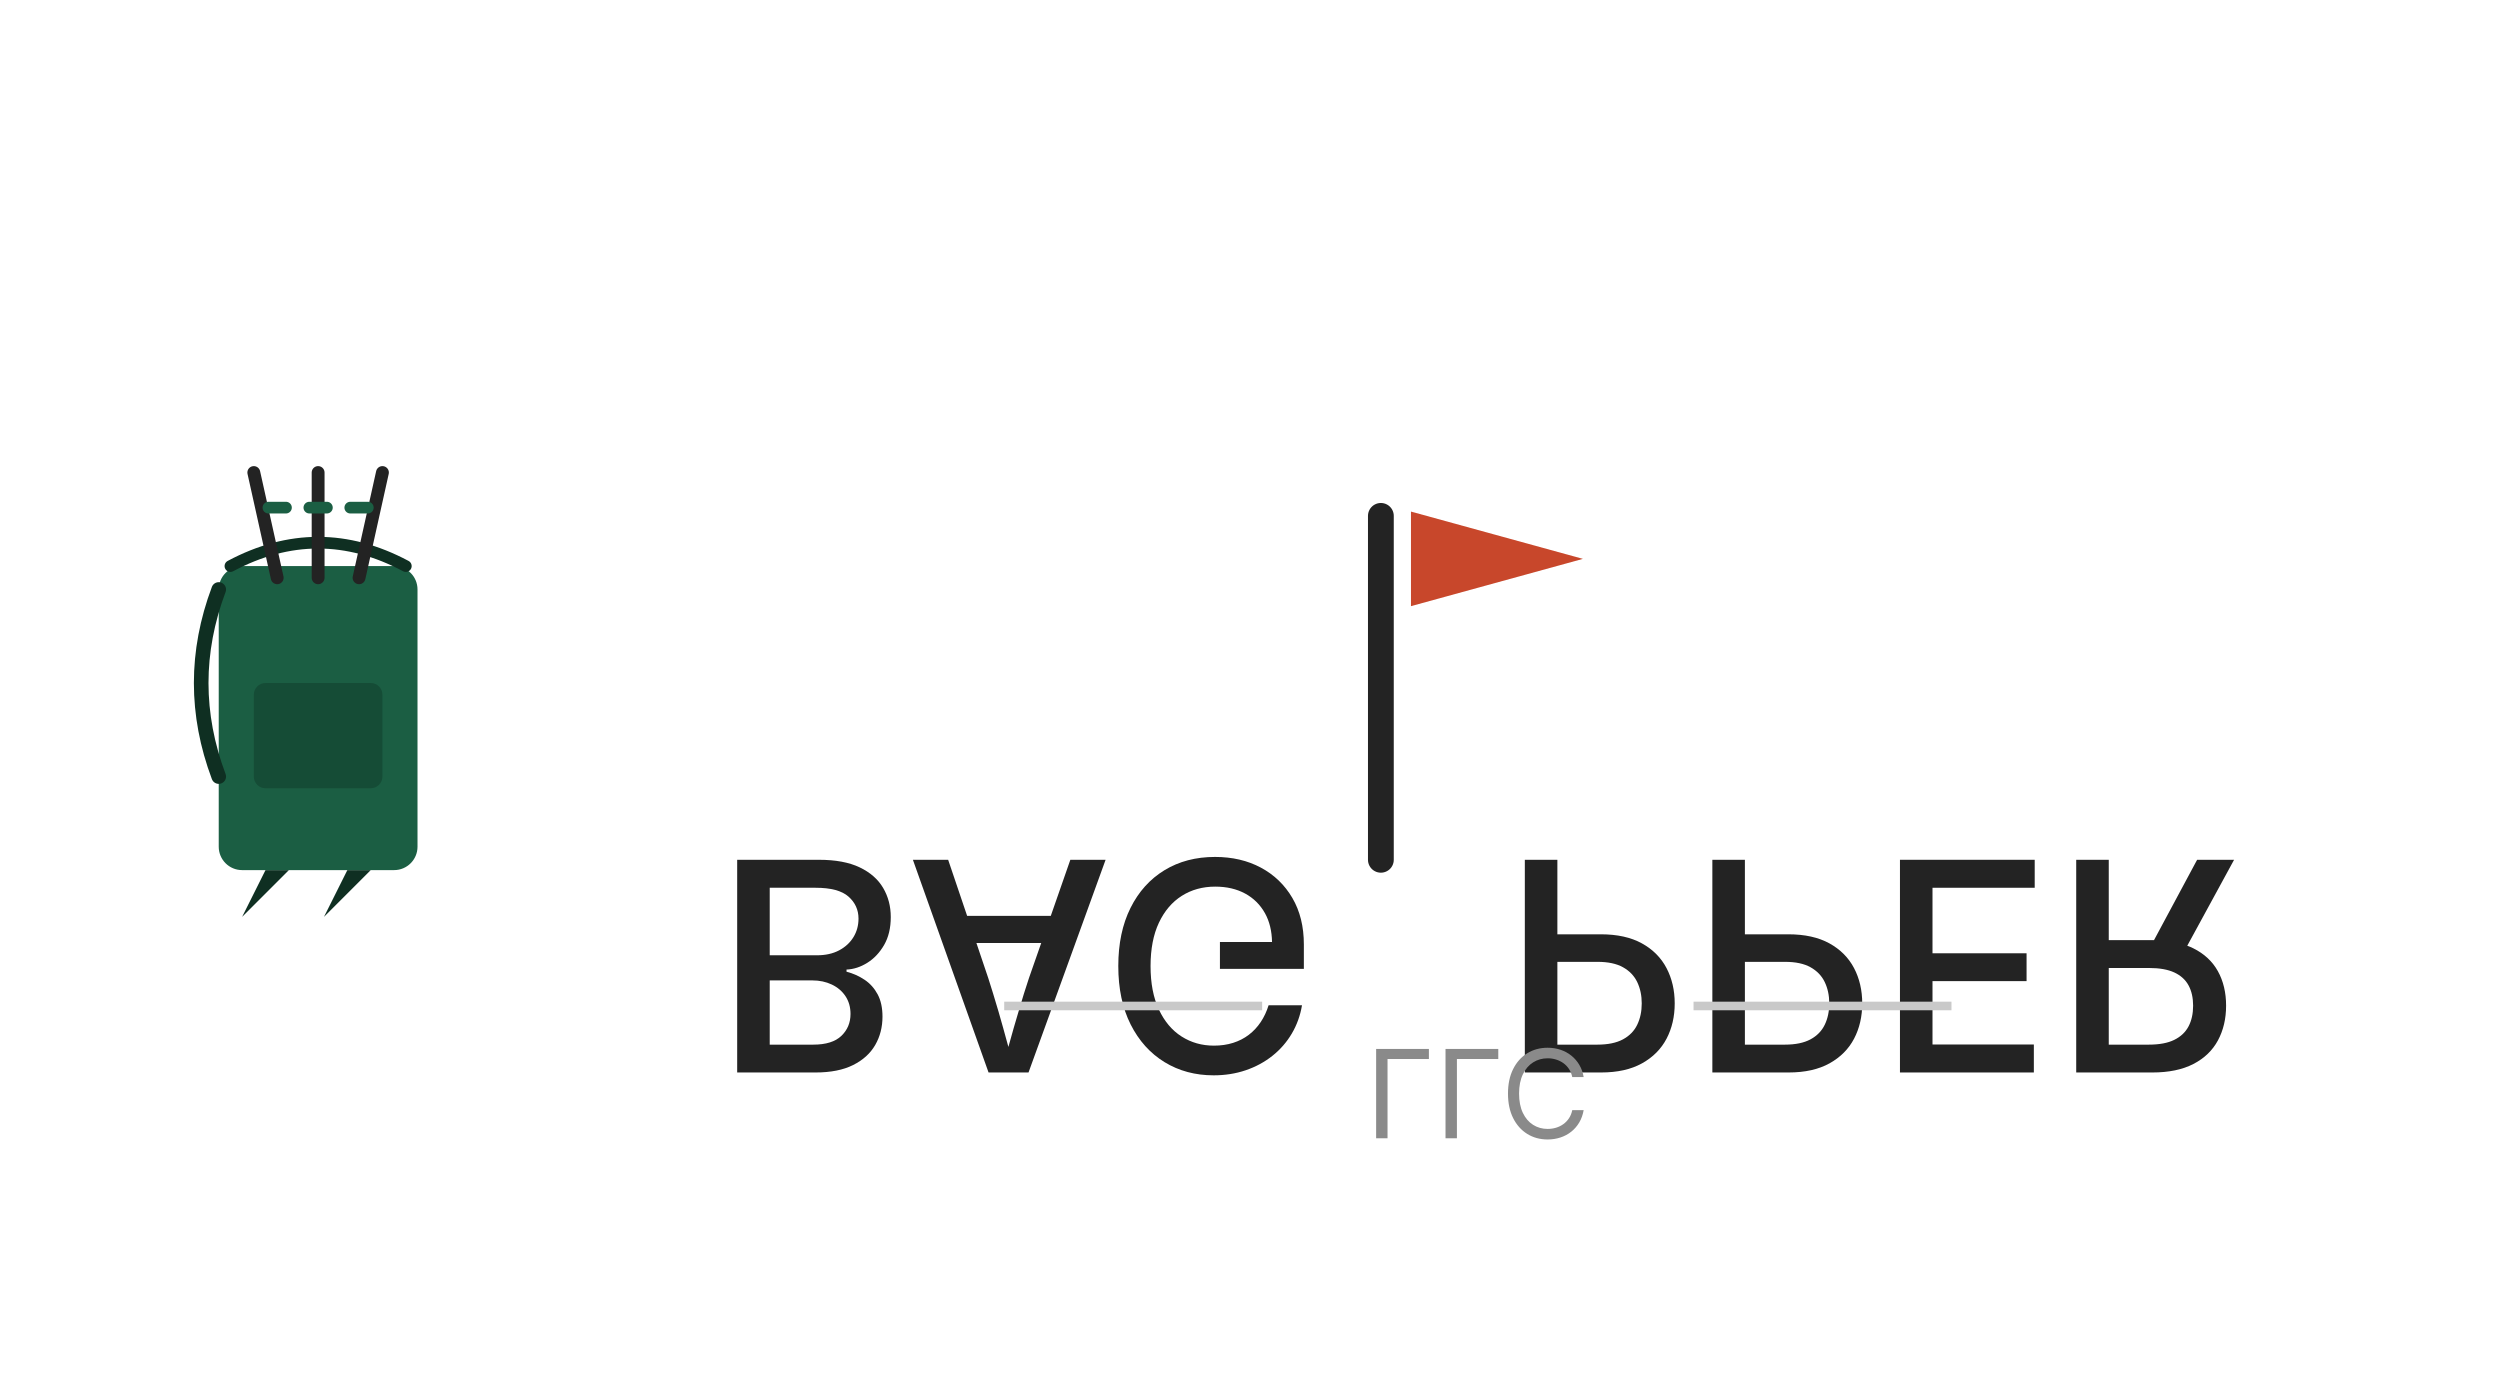
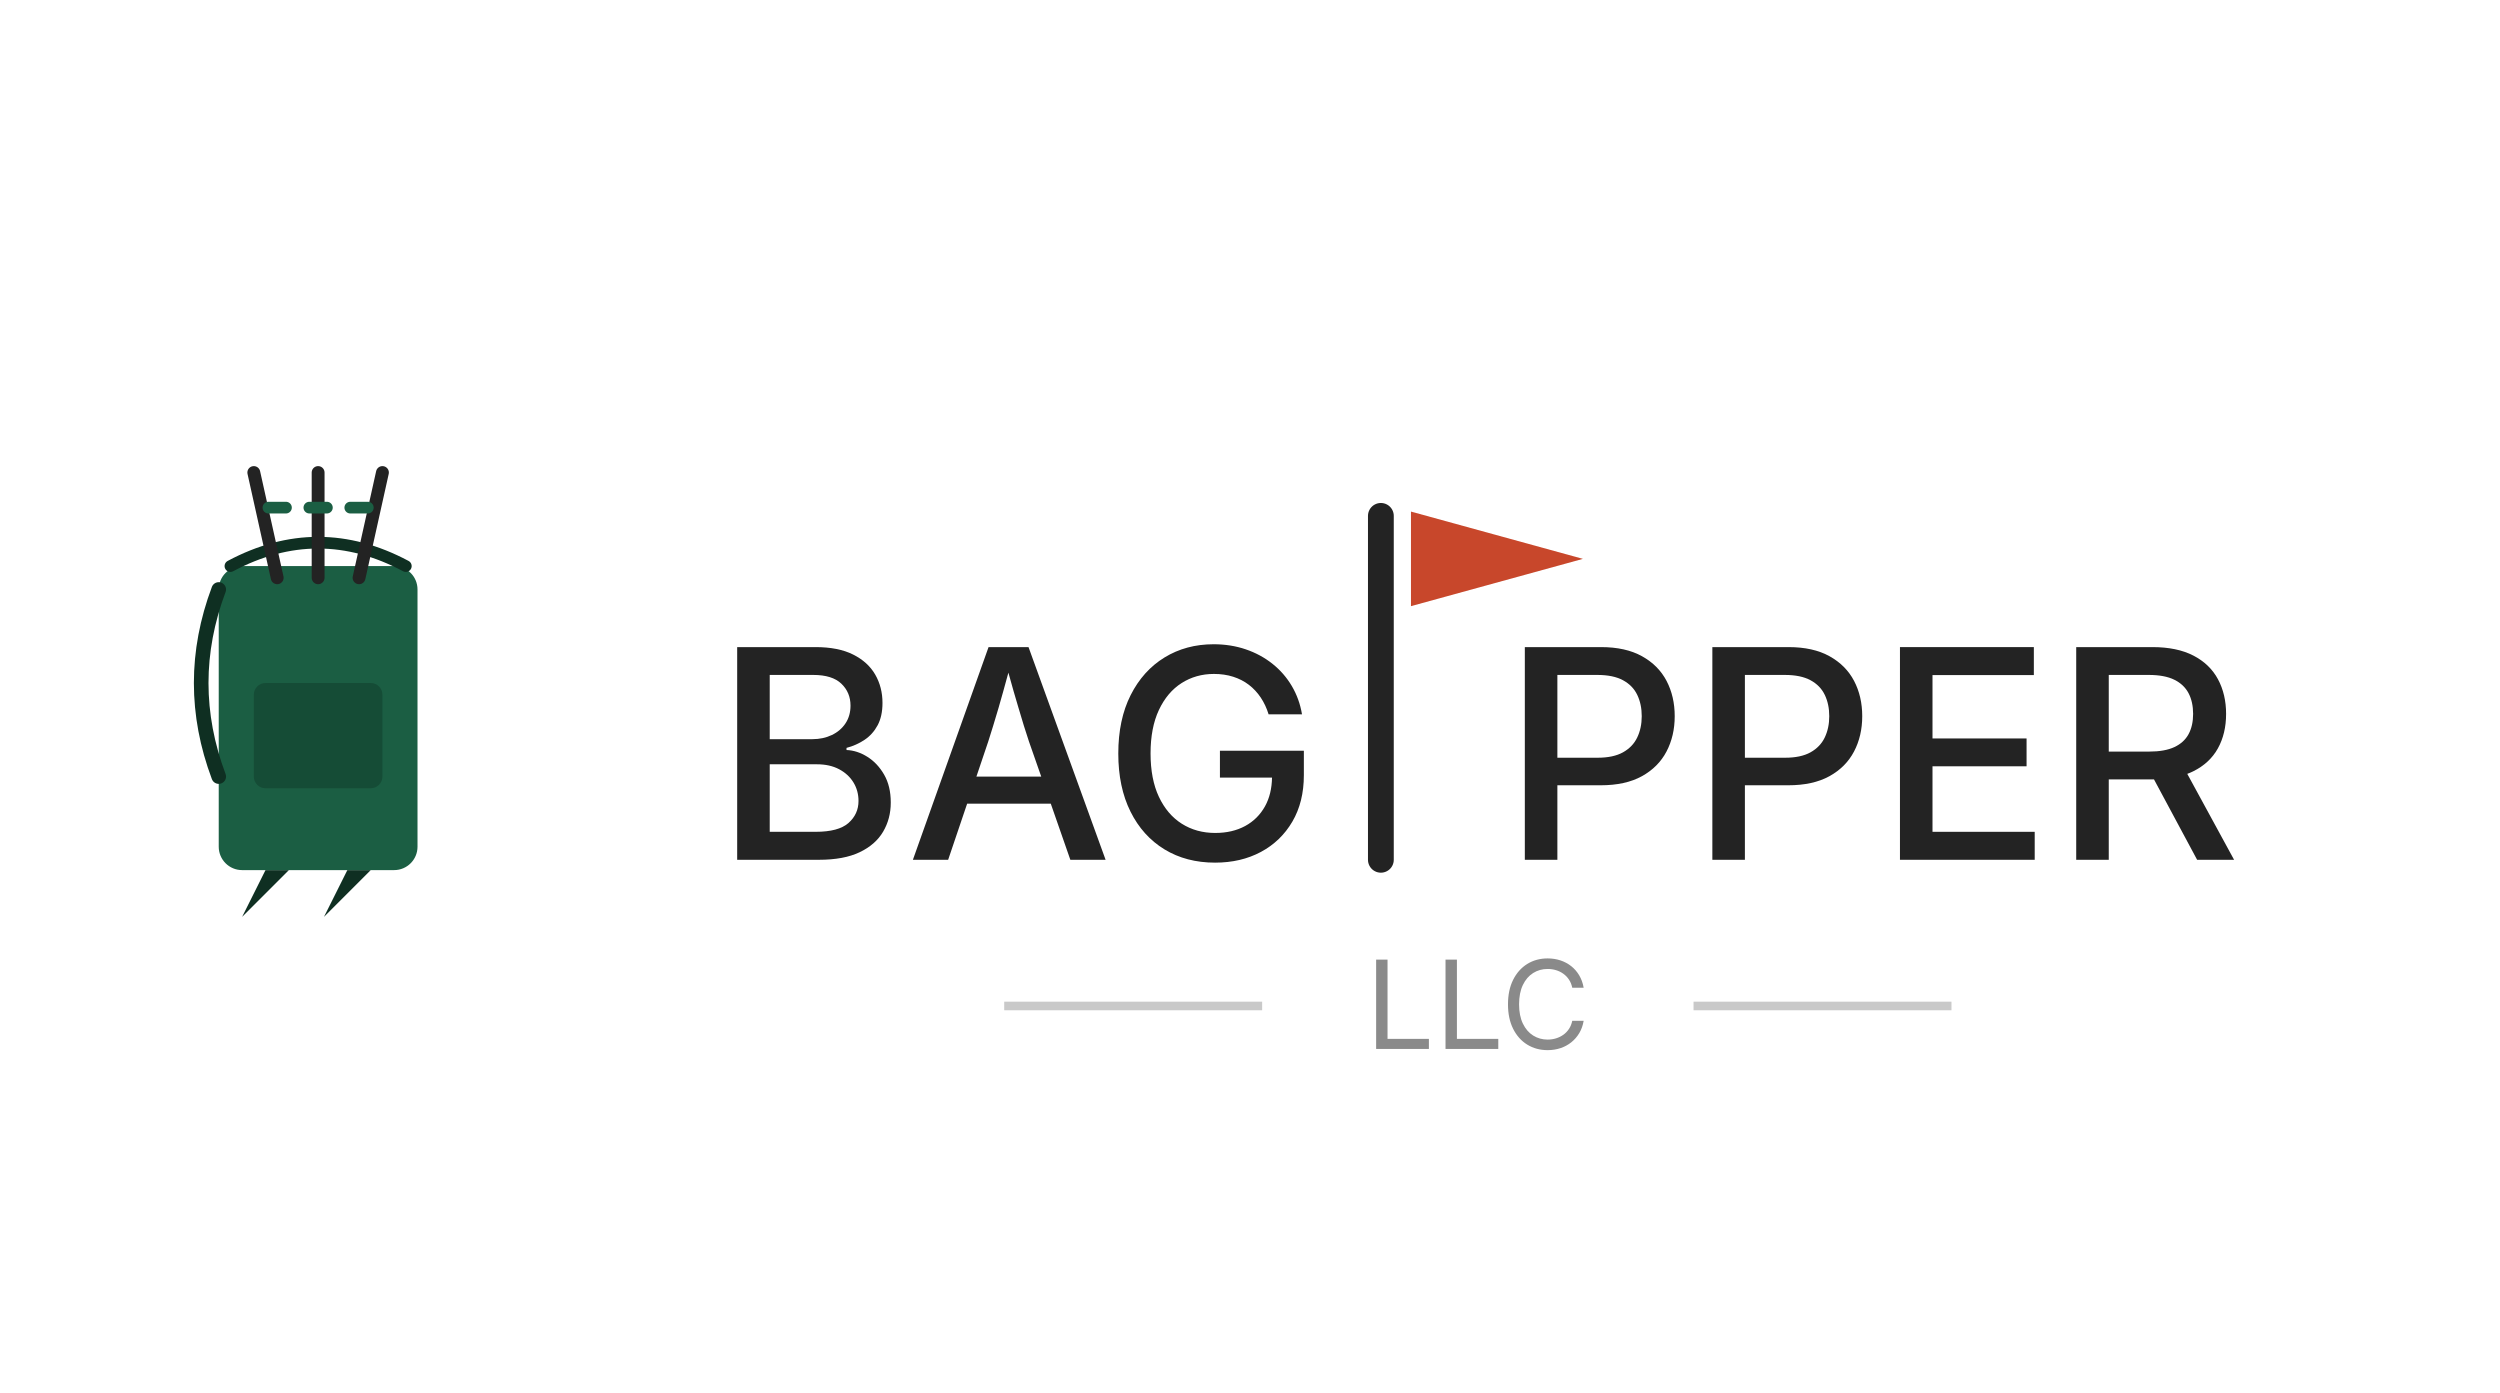
<svg xmlns="http://www.w3.org/2000/svg" viewBox="0 0 290.769 162" width="290.769" height="162">
  <g transform="translate(20, 20)">
    <g id="bag-mark">
      <path d="M10.88,81.2 L8.16,86.64 L13.6,81.2 Z" fill="#0F2F22" />
      <path d="M20.4,81.2 L17.68,86.64 L23.12,81.2 Z" fill="#0F2F22" />
      <path d="M8.16,45.84 h17.68 a2.72,2.72 0 0 1 2.72,2.72 v29.92 a2.72,2.72 0 0 1 -2.72,2.72 h-17.68 a2.72,2.72 0 0 1 -2.72,-2.72 v-29.92 a2.72,2.72 0 0 1 2.72,-2.72 z" fill="#1B5E43" />
      <path d="M10.88,59.44 h12.24 a1.36,1.36 0 0 1 1.36,1.36 v9.52 a1.36,1.36 0 0 1 -1.36,1.36 h-12.24 a1.36,1.36 0 0 1 -1.36,-1.36 v-9.52 a1.36,1.36 0 0 1 1.36,-1.36 z" fill="#154C36" />
      <path d="M6.8,45.84 Q17,40.4 27.2,45.84" fill="none" stroke="#0F2F22" stroke-width="1.36" stroke-linecap="round" />
      <path d="M5.44,48.56 Q1.36,59.44 5.44,70.32" fill="none" stroke="#0F2F22" stroke-width="1.7" stroke-linecap="round" />
      <path d="M12.24,47.2 L9.52,34.96" stroke="#232323" stroke-width="1.496" stroke-linecap="round" />
      <path d="M17,47.2 L17,34.96" stroke="#232323" stroke-width="1.496" stroke-linecap="round" />
      <path d="M21.76,47.2 L24.48,34.96" stroke="#232323" stroke-width="1.496" stroke-linecap="round" />
      <path d="M11.22,39.04 h2.04" stroke="#1B5E43" stroke-width="1.36" stroke-linecap="round" />
      <path d="M15.98,39.04 h2.04" stroke="#1B5E43" stroke-width="1.36" stroke-linecap="round" />
      <path d="M20.74,39.04 h2.04" stroke="#1B5E43" stroke-width="1.36" stroke-linecap="round" />
    </g>
    <g fill="#232323">
-       <g transform="translate(63.00, 80.00) scale(0.016602)">
+       <g transform="translate(63.00, 80.00) scale(0.016602, -0.016602)">
        <path d="M165 0L165 1490L714 1490Q873 1490 977 1438Q1081 1386 1132 1297.5Q1183 1209 1183 1099Q1183 1006 1149 942.5Q1115 879 1057.5 840.5Q1000 802 931 784L931 769Q1006 766 1077 721.5Q1148 677 1194.5 596.5Q1241 516 1241 401Q1241 288 1187.5 197Q1134 106 1023 53Q912 0 738 0ZM393 196L715 196Q875 196 945 258Q1015 320 1015 412Q1015 484 979.5 542Q944 600 879 634.5Q814 669 724 669L393 669ZM393 845L692 845Q767 845 828 874Q889 903 924 956Q959 1009 959 1080Q959 1172 895 1233.5Q831 1295 698 1295L393 1295Z" />
      </g>
-       <g transform="translate(85.33, 80.00) scale(0.016602)">
+       <g transform="translate(85.33, 80.00) scale(0.016602, -0.016602)">
        <path d="M51 0L581 1490L861 1490L1401 0L1154 0L1017 393L431 393L298 0ZM950 583L864 829Q830 930 790 1067Q758 1173 720 1311Q682 1171 651 1064Q610 925 579 829L496 583Z" />
      </g>
-       <g transform="translate(108.19, 80.00) scale(0.016602)">
+       <g transform="translate(108.19, 80.00) scale(0.016602, -0.016602)">
        <path d="M791 -20Q589 -20 436.5 73Q284 166 198.5 337.5Q113 509 113 744Q113 982 199.5 1153.5Q286 1325 437 1417.5Q588 1510 781 1510Q901 1510 1005.5 1474.5Q1110 1439 1192.5 1373.5Q1275 1308 1328.5 1217.5Q1382 1127 1400 1019L1166 1019Q1146 1084 1111 1136.5Q1076 1189 1027.5 1226Q979 1263 917.5 1282.5Q856 1302 783 1302Q657 1302 556.5 1238Q456 1174 397.5 1049.5Q339 925 339 745Q339 565 397.5 441Q456 317 558 252.5Q660 188 792 188Q912 188 1001.5 236.5Q1091 285 1141 375Q1188 460 1190 576L825 576L825 764L1413 764L1413 593Q1413 405 1332.5 267.5Q1252 130 1112 55Q972 -20 791 -20Z" />
      </g>
    </g>
    <line x1="140.606" y1="80" x2="140.606" y2="40" stroke="#232323" stroke-width="3" stroke-linecap="round" />
    <polygon points="144.106,39.5 164.106,45 144.106,50.5" fill="#C8472B" />
    <g fill="#232323">
-       <g transform="translate(154.61, 80.00) scale(0.016602)">
+       <g transform="translate(154.61, 80.00) scale(0.016602, -0.016602)">
        <path d="M165 0L165 1490L699 1490Q871 1490 986 1426Q1101 1362 1158 1253Q1215 1144 1215 1006Q1215 868 1157.5 758.5Q1100 649 985 585.5Q870 522 697 522L393 522L393 0ZM393 715L675 715Q785 715 853 753Q921 791 952.5 857Q984 923 984 1006Q984 1090 952.5 1155.5Q921 1221 852.5 1258Q784 1295 673 1295L393 1295Z" />
      </g>
-       <g transform="translate(176.42, 80.00) scale(0.016602)">
+       <g transform="translate(176.42, 80.00) scale(0.016602, -0.016602)">
        <path d="M165 0L165 1490L699 1490Q871 1490 986 1426Q1101 1362 1158 1253Q1215 1144 1215 1006Q1215 868 1157.5 758.5Q1100 649 985 585.5Q870 522 697 522L393 522L393 0ZM393 715L675 715Q785 715 853 753Q921 791 952.5 857Q984 923 984 1006Q984 1090 952.5 1155.5Q921 1221 852.5 1258Q784 1295 673 1295L393 1295Z" />
      </g>
-       <g transform="translate(198.24, 80.00) scale(0.016602)">
+       <g transform="translate(198.24, 80.00) scale(0.016602, -0.016602)">
        <path d="M165 0L165 1490L1103 1490L1103 1294L393 1294L393 850L1052 850L1052 655L393 655L393 196L1109 196L1109 0Z" />
      </g>
-       <g transform="translate(218.74, 80.00) scale(0.016602)">
+       <g transform="translate(218.74, 80.00) scale(0.016602, -0.016602)">
        <path d="M165 0L165 1490L699 1490Q871 1490 986 1430.5Q1101 1371 1158 1265Q1215 1159 1215 1022Q1215 884 1157.5 780.5Q1100 677 985 620Q965 610 943 602L1271 0L1012 0L710 563Q704 563 697 563L393 563L393 0ZM393 758L675 758Q785 758 852.5 789.5Q920 821 952 880Q984 939 984 1022Q984 1106 952 1167Q920 1228 852 1261.5Q784 1295 673 1295L393 1295Z" />
      </g>
    </g>
    <line x1="96.797" y1="97.002" x2="126.797" y2="97.002" stroke="#C9C9C9" stroke-width="1" />
    <g fill="#8A8A8A">
-       <g transform="translate(138.80, 102.00) scale(0.006973)">
+       <g transform="translate(138.80, 102.00) scale(0.006973, -0.006973)">
        <path d="M180 0L180 1490L370 1490L370 168L1060 168L1060 0Z" />
      </g>
-       <g transform="translate(146.87, 102.00) scale(0.006973)">
+       <g transform="translate(146.87, 102.00) scale(0.006973, -0.006973)">
        <path d="M180 0L180 1490L370 1490L370 168L1060 168L1060 0Z" />
      </g>
-       <g transform="translate(154.54, 102.00) scale(0.006973)">
+       <g transform="translate(154.54, 102.00) scale(0.006973, -0.006973)">
        <path d="M783 -20Q592 -20 442.5 72.5Q293 165 207.5 336.5Q122 508 122 744Q122 981 207.5 1152.5Q293 1324 442.5 1417Q592 1510 783 1510Q896 1510 996.5 1477Q1097 1444 1177 1380.5Q1257 1317 1310.5 1226.5Q1364 1136 1384 1021L1194 1021Q1178 1098 1139.5 1156Q1101 1214 1045.5 1254Q990 1294 923 1314Q856 1334 783 1334Q649 1334 541 1266Q433 1198 370 1066.5Q307 935 307 744Q307 554 370.5 422.5Q434 291 542 223.5Q650 156 783 156Q856 156 923 176.5Q990 197 1045.5 236.5Q1101 276 1139.5 334.5Q1178 393 1194 469L1384 469Q1365 355 1311.5 265Q1258 175 1178 111Q1098 47 997.5 13.5Q897 -20 783 -20Z" />
      </g>
    </g>
    <line x1="176.972" y1="97.002" x2="206.972" y2="97.002" stroke="#C9C9C9" stroke-width="1" />
  </g>
</svg>
